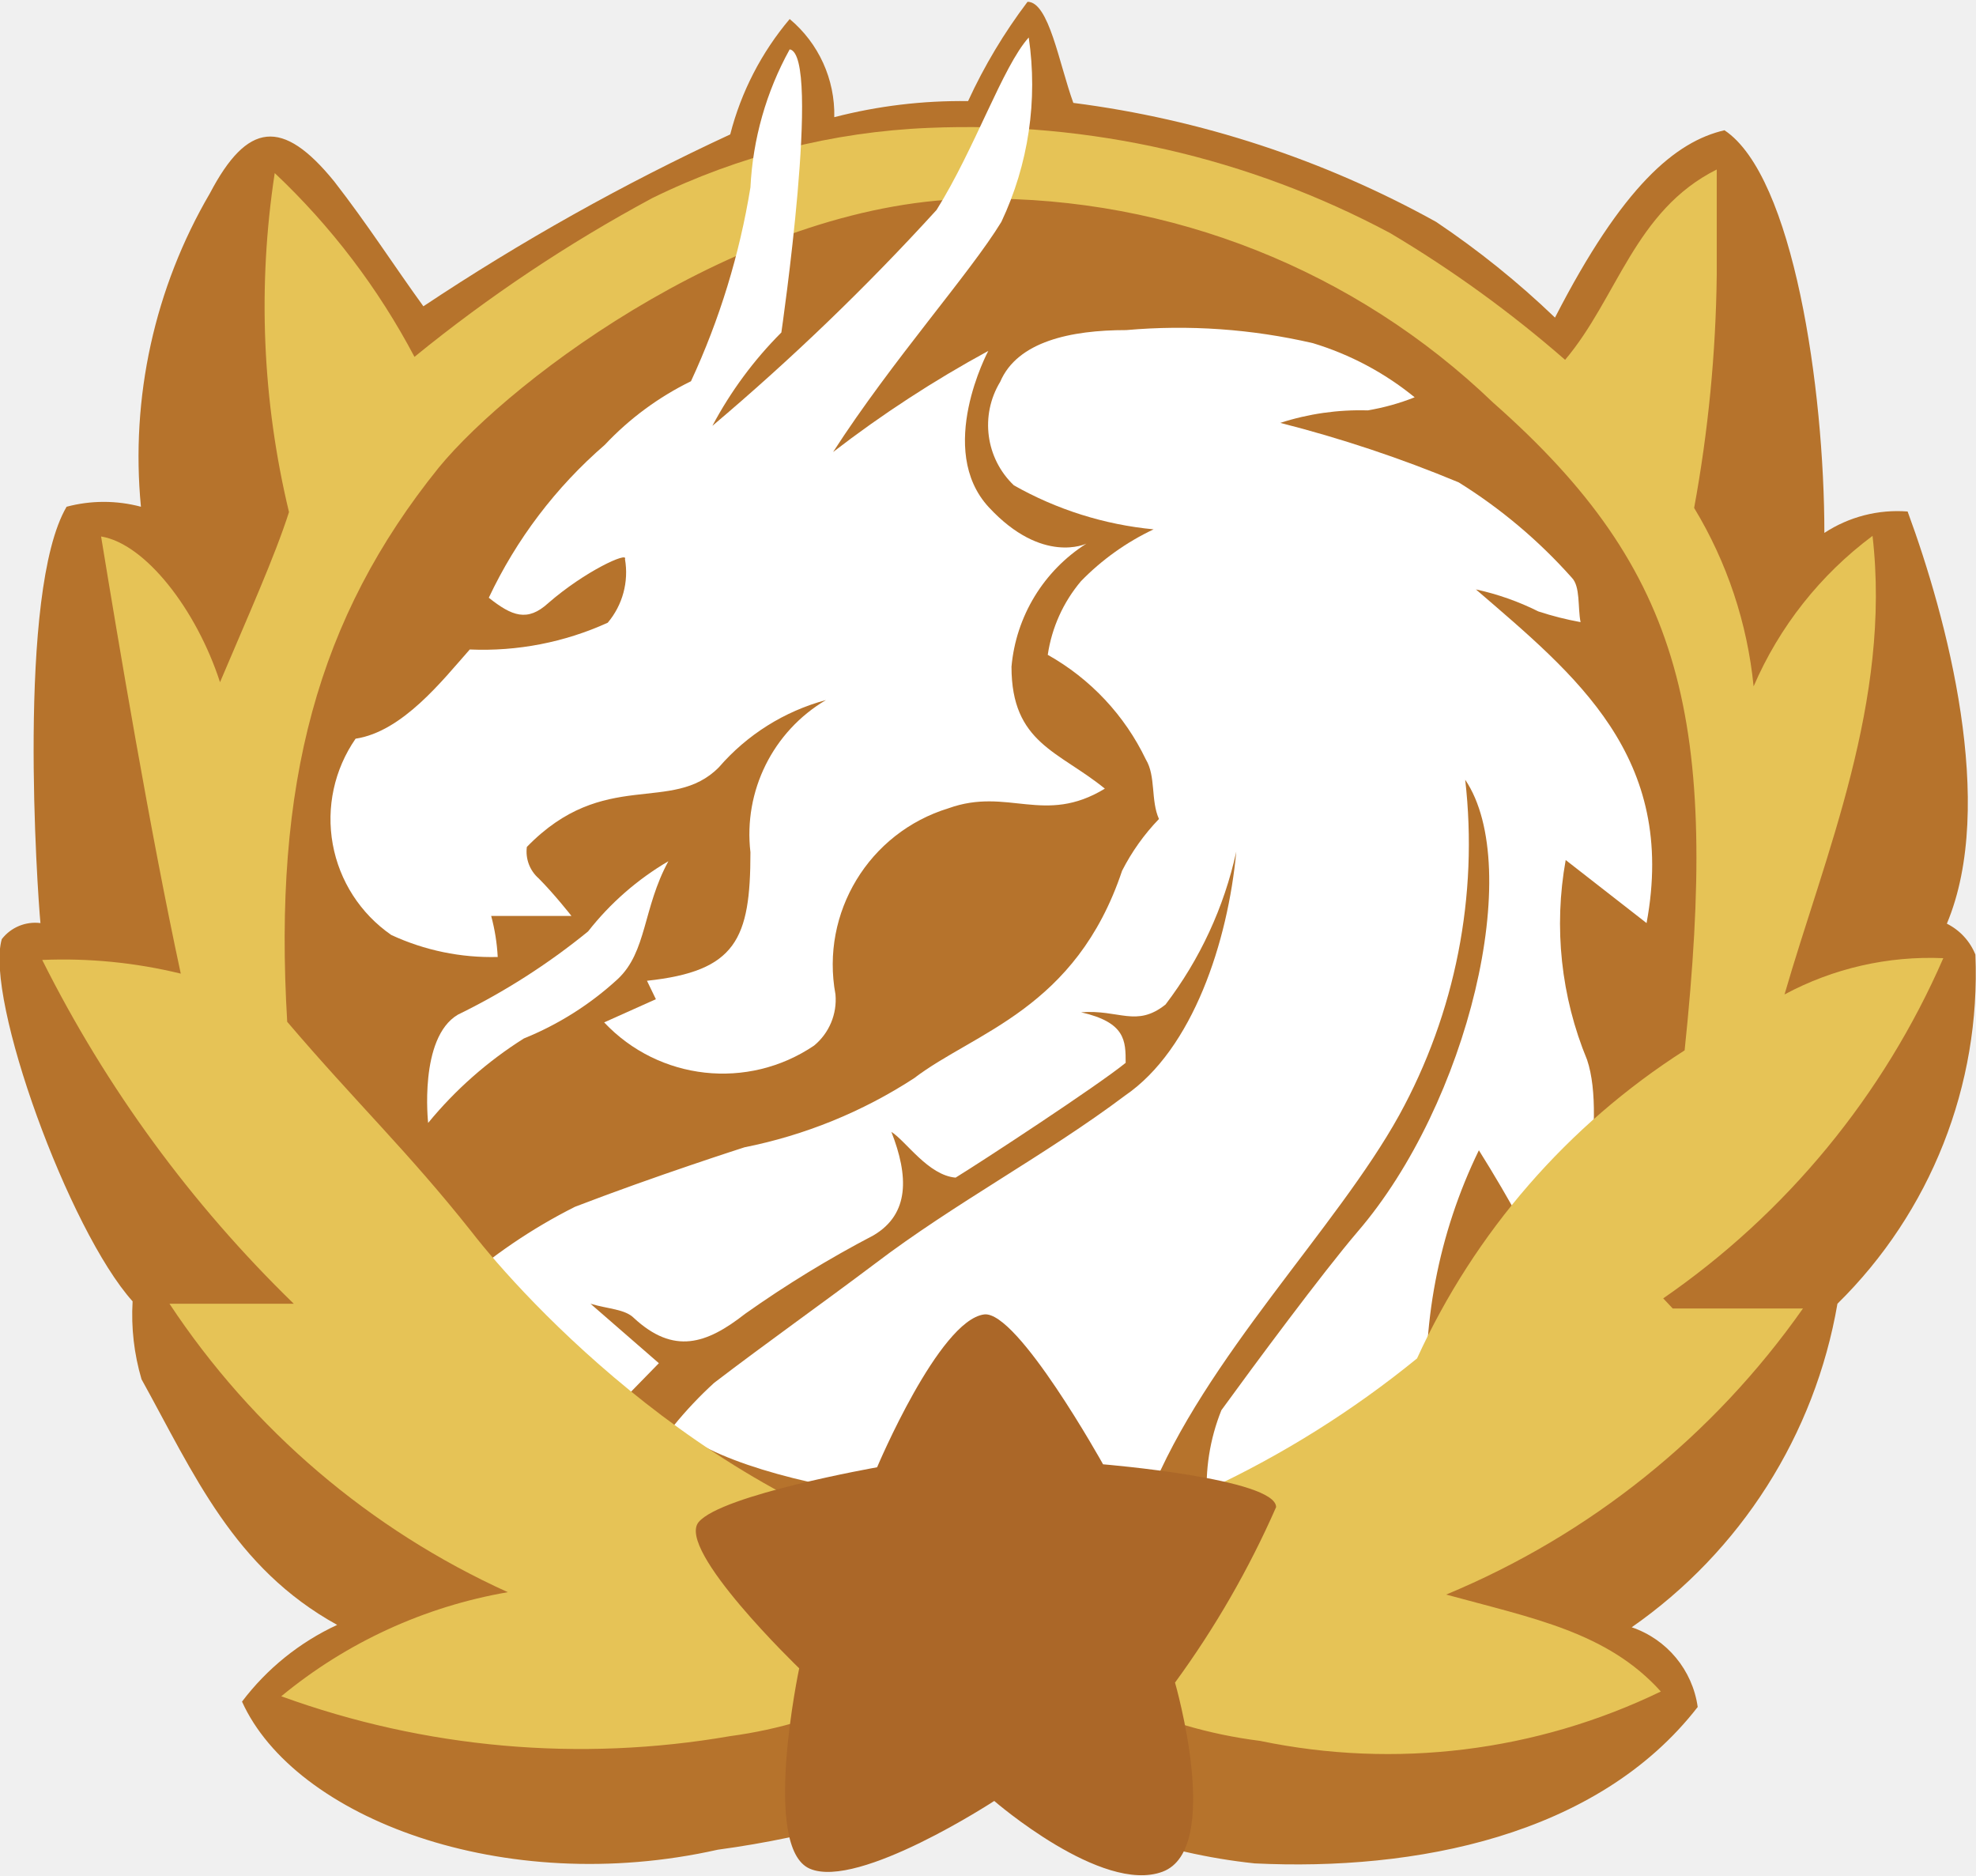
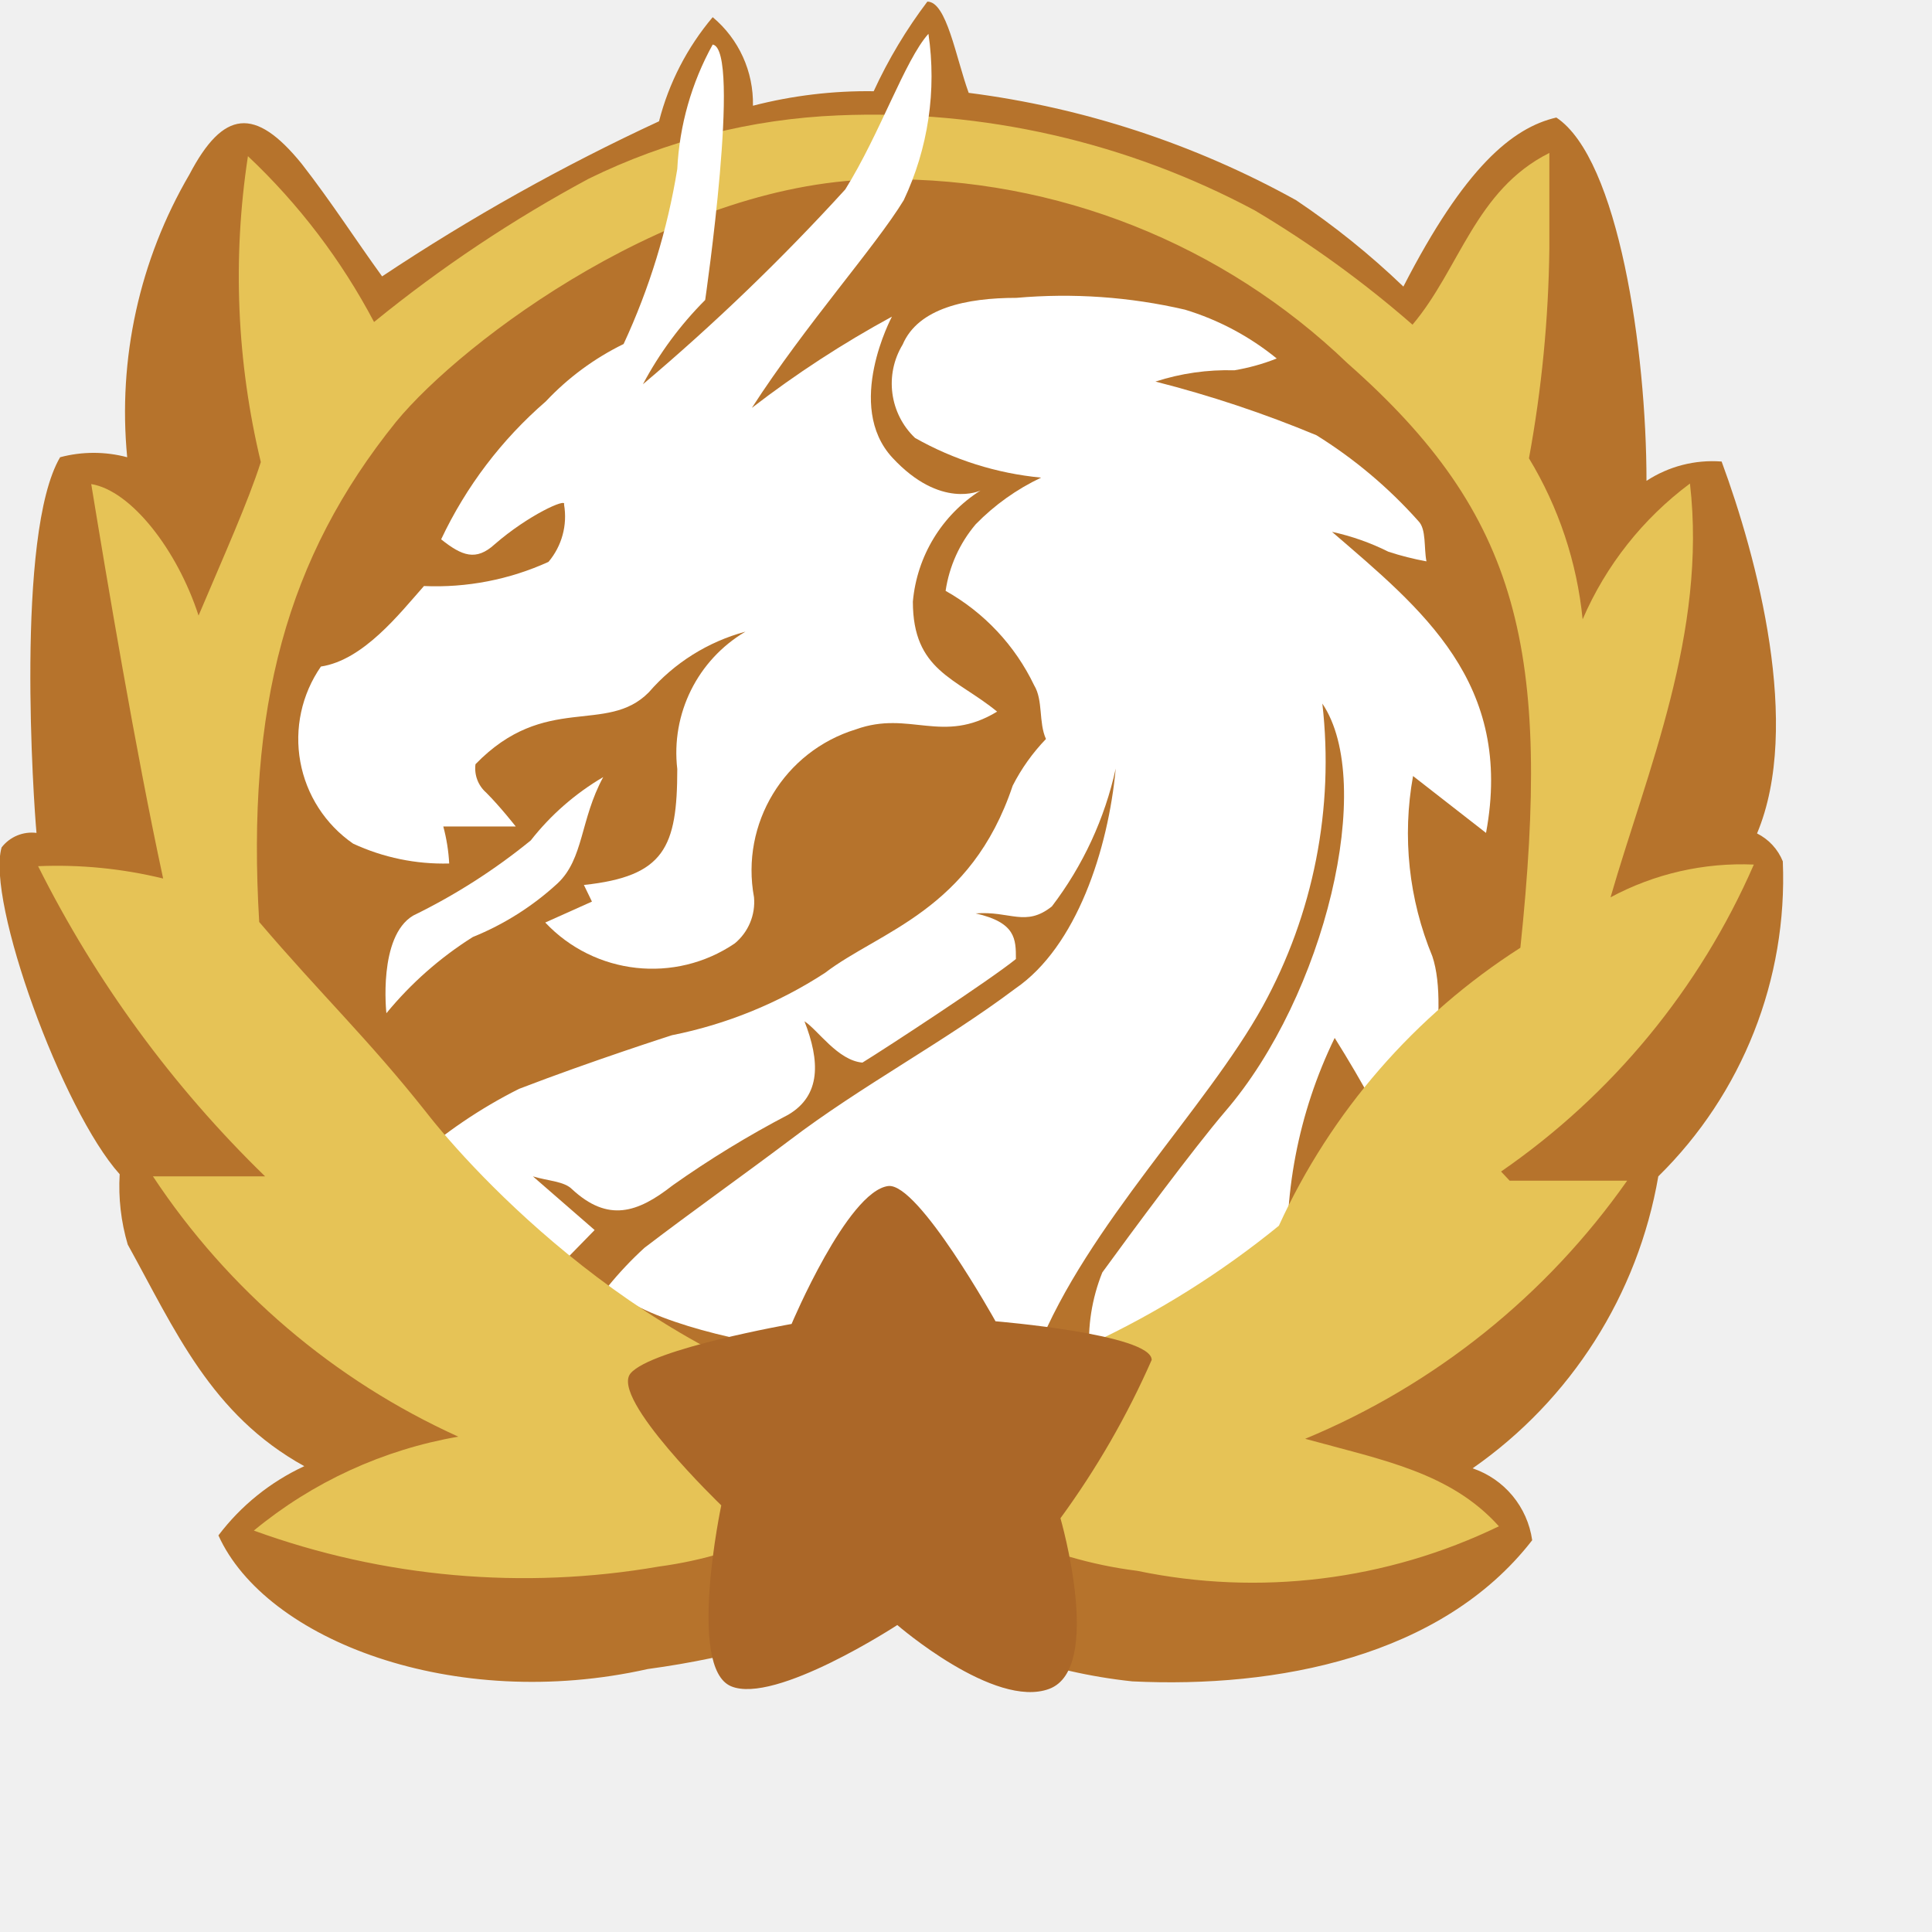
- <svg xmlns="http://www.w3.org/2000/svg" id="Emblem-Gold" viewBox="0 0 33.23 31.53">
+ <svg xmlns="http://www.w3.org/2000/svg" id="Emblem-Gold" viewBox="0 0 36 36">
  <defs>
    <style>
  #inner-frame { fill: #e6c356; }
  #outer-frame { fill: #b6732c; }
  #star { fill: #ab6728; }
  .dragon { fill: #fff; }
  </style>
  </defs>
  <path id="outer-frame" d="M8.5,7.38C8,6.69,7.56,6,7,5.28c-.87-1.07-1.46-1-2.09.2a8.77,8.77,0,0,0-1.16,5.27,2.43,2.43,0,0,0-1.25,0c-.84,1.43-.49,6.47-.44,7a.71.71,0,0,0-.65.27c-.29,1,1.13,4.9,2.2,6.09a3.83,3.83,0,0,0,.15,1.31c.88,1.59,1.55,3.17,3.29,4.13a4.24,4.24,0,0,0-1.6,1.29c.88,1.95,4.39,3.3,8,2.49a16.8,16.8,0,0,0,4.65-1.33,9.91,9.91,0,0,0,4.38,1.56c2.68.13,5.76-.45,7.45-2.63a1.66,1.66,0,0,0-1.11-1.34,8.36,8.36,0,0,0,3.46-5.44,7.78,7.78,0,0,0,2.32-5.87,1,1,0,0,0-.48-.52c.84-2,0-5.14-.66-6.93a2.24,2.24,0,0,0-1.4.36c0-2.42-.52-6-1.68-6.77-.82.19-1.71.93-2.85,3.15a14.76,14.76,0,0,0-2-1.61,17.06,17.06,0,0,0-6.1-2c-.24-.66-.41-1.7-.77-1.7a9,9,0,0,0-1,1.67,8.52,8.52,0,0,0-2.25.27,2.09,2.09,0,0,0-.75-1.65,4.89,4.89,0,0,0-1,1.94A38.58,38.58,0,0,0,8.5,7.38Z" transform="translate(-1.38 -2.23)" />
  <path id="dragon-body" class="dragon" d="M20.65,15c.17.28.08.69.22,1a3.62,3.62,0,0,0-.62.87c-.78,2.33-2.48,2.71-3.5,3.49a8.16,8.16,0,0,1-2.85,1.16s-1.5.48-2.85,1a9.2,9.2,0,0,0-2,1.36L11.63,26l.83-.85-1.15-1c.3.09.58.09.73.24.67.62,1.22.44,1.87-.07A18.8,18.8,0,0,1,16.07,23c.61-.36.59-1,.3-1.74.25.16.62.73,1.08.77.44-.27,2.38-1.54,2.86-1.93,0-.37,0-.68-.75-.85.64-.05.93.26,1.42-.13a6.55,6.55,0,0,0,1.19-2.57c-.14,1.51-.73,3.32-1.87,4.1-1.33,1-2.87,1.81-4.21,2.83-.89.67-1.81,1.32-2.7,2a6.64,6.64,0,0,0-.68.72c1.17,1.14,6.17,1.69,8,1.18.93-2.32,3.15-4.5,4.2-6.4a9.47,9.47,0,0,0,1.11-5.64c1,1.48.05,5.44-1.81,7.6-.59.69-1.76,2.27-2.29,3a3.45,3.45,0,0,0-.24,1.53,20.83,20.83,0,0,1,3.71-1.39,8.78,8.78,0,0,1,.86-4.51,23.62,23.62,0,0,1,1.39,2.55c.27-.87.77-3.06.43-4.07a6,6,0,0,1-.36-3.36l1.36,1.06c.52-2.8-1.2-4.17-2.87-5.61a4.47,4.47,0,0,1,1.05.37,5.27,5.27,0,0,0,.71.18c-.05-.25,0-.6-.15-.75a8.69,8.69,0,0,0-1.9-1.6,21.74,21.74,0,0,0-3-1,4.36,4.36,0,0,1,1.47-.21,3.89,3.89,0,0,0,.79-.22A5,5,0,0,0,23.46,8a10,10,0,0,0-3.14-.22c-.93,0-1.83.19-2.12.87a1.4,1.4,0,0,0,.23,1.74,5.91,5.91,0,0,0,2.35.74,4.22,4.22,0,0,0-1.22.87A2.48,2.48,0,0,0,19,13.24,4,4,0,0,1,20.65,15Z" transform="translate(-1.38 -2.23)" />
  <path id="inner-frame" d="M18,29.31a8,8,0,0,0,4.57,2.19,10.54,10.54,0,0,0,6.74-.83c-.9-1-2.15-1.23-3.61-1.63a13.79,13.79,0,0,0,6-4.81H29.51l-.16-.17a13.5,13.5,0,0,0,4.71-5.72,5.17,5.17,0,0,0-2.67.61c.68-2.35,1.8-4.93,1.48-7.71a6.23,6.23,0,0,0-2,2.53,7.15,7.15,0,0,0-1-3,23.13,23.13,0,0,0,.38-3.91c0-.54,0-1.09,0-1.78-1.38.69-1.67,2.16-2.55,3.2a20.08,20.08,0,0,0-2.94-2.13A15.11,15.11,0,0,0,17,4.38a11.63,11.63,0,0,0-4.65,1.18,25.3,25.3,0,0,0-4,2.67A11.83,11.83,0,0,0,6,5.14a14.8,14.8,0,0,0,.24,5.7c-.24.75-.69,1.75-1.16,2.86-.4-1.23-1.26-2.33-2-2.45.29,1.77.82,4.94,1.34,7.35a8.34,8.34,0,0,0-2.33-.23,21.43,21.43,0,0,0,4.23,5.78H4.23A13.5,13.5,0,0,0,9.92,29a8.17,8.17,0,0,0-3.81,1.75,14.73,14.73,0,0,0,7.55.67A7.68,7.68,0,0,0,18,29.31ZM17.85,5.57A12.3,12.3,0,0,1,26.49,9c3.22,2.84,3.8,5.35,3.22,10.89a12.13,12.13,0,0,0-4.5,5.18,16.86,16.86,0,0,1-7.44,3.48c-4.35-.92-7.6-4.5-8.46-5.61-1.07-1.35-1.94-2.17-3.1-3.53-.24-4,.51-6.79,2.55-9.32C10,8.58,14,5.57,17.85,5.57Z" transform="translate(-1.38 -2.23)" />
  <path id="dragon-head" class="dragon" d="M19.65,11.37s-.74.36-1.64-.61S18,8.13,18,8.13a19.61,19.61,0,0,0-2.61,1.7c1-1.55,2.3-3,2.83-3.87a5.41,5.41,0,0,0,.46-3.1c-.44.49-.9,1.86-1.55,2.9a40.08,40.08,0,0,1-3.77,3.63,6.6,6.6,0,0,1,1.16-1.57s.68-4.67.14-4.76A5.34,5.34,0,0,0,14,5.38a12.49,12.49,0,0,1-1,3.26,5,5,0,0,0-1.45,1.07,7.79,7.79,0,0,0-1.95,2.57c.39.31.65.41,1,.09.62-.54,1.35-.87,1.29-.74a1.31,1.31,0,0,1-.29,1.07,5.07,5.07,0,0,1-2.32.45c-.46.52-1.13,1.38-1.92,1.5a2.37,2.37,0,0,0,.6,3.3,4,4,0,0,0,1.79.37,3.3,3.3,0,0,0-.11-.69l1.35,0s-.29-.37-.55-.63a.6.6,0,0,1-.2-.53c1.3-1.34,2.44-.54,3.23-1.34A3.63,3.63,0,0,1,15.27,14,2.62,2.62,0,0,0,14,16.56c0,1.46-.24,2-1.74,2.16l.15.31-.87.39a2.74,2.74,0,0,0,3.53.39,1,1,0,0,0,.36-.86,2.75,2.75,0,0,1,1.9-3.13c1-.36,1.61.29,2.63-.33-.77-.63-1.57-.76-1.57-2.05A2.74,2.74,0,0,1,19.65,11.37Z" transform="translate(-1.38 -2.23)" />
  <path id="dragon-tongue" class="dragon" d="M12.62,16.71a4.8,4.8,0,0,0-1.35,1.18,11.31,11.31,0,0,1-2.19,1.4c-.66.39-.5,1.82-.5,1.82a6.7,6.7,0,0,1,1.61-1.42,5.22,5.22,0,0,0,1.58-1C12.26,18.23,12.19,17.5,12.62,16.71Z" transform="translate(-1.38 -2.23)" />
  <path id="star" d="M17.93,24.33c.56-.07,2,2.52,2,2.52s2.91.24,2.91.72a15.7,15.7,0,0,1-1.7,2.95s.81,2.8-.21,3.18-2.83-1.19-2.83-1.19S15.82,34,15,33.65s-.18-3.37-.18-3.37-2.08-2-1.69-2.46,3-.92,3-.92S17.17,24.43,17.93,24.33Z" transform="translate(-1.38 -2.23)" />
</svg>
